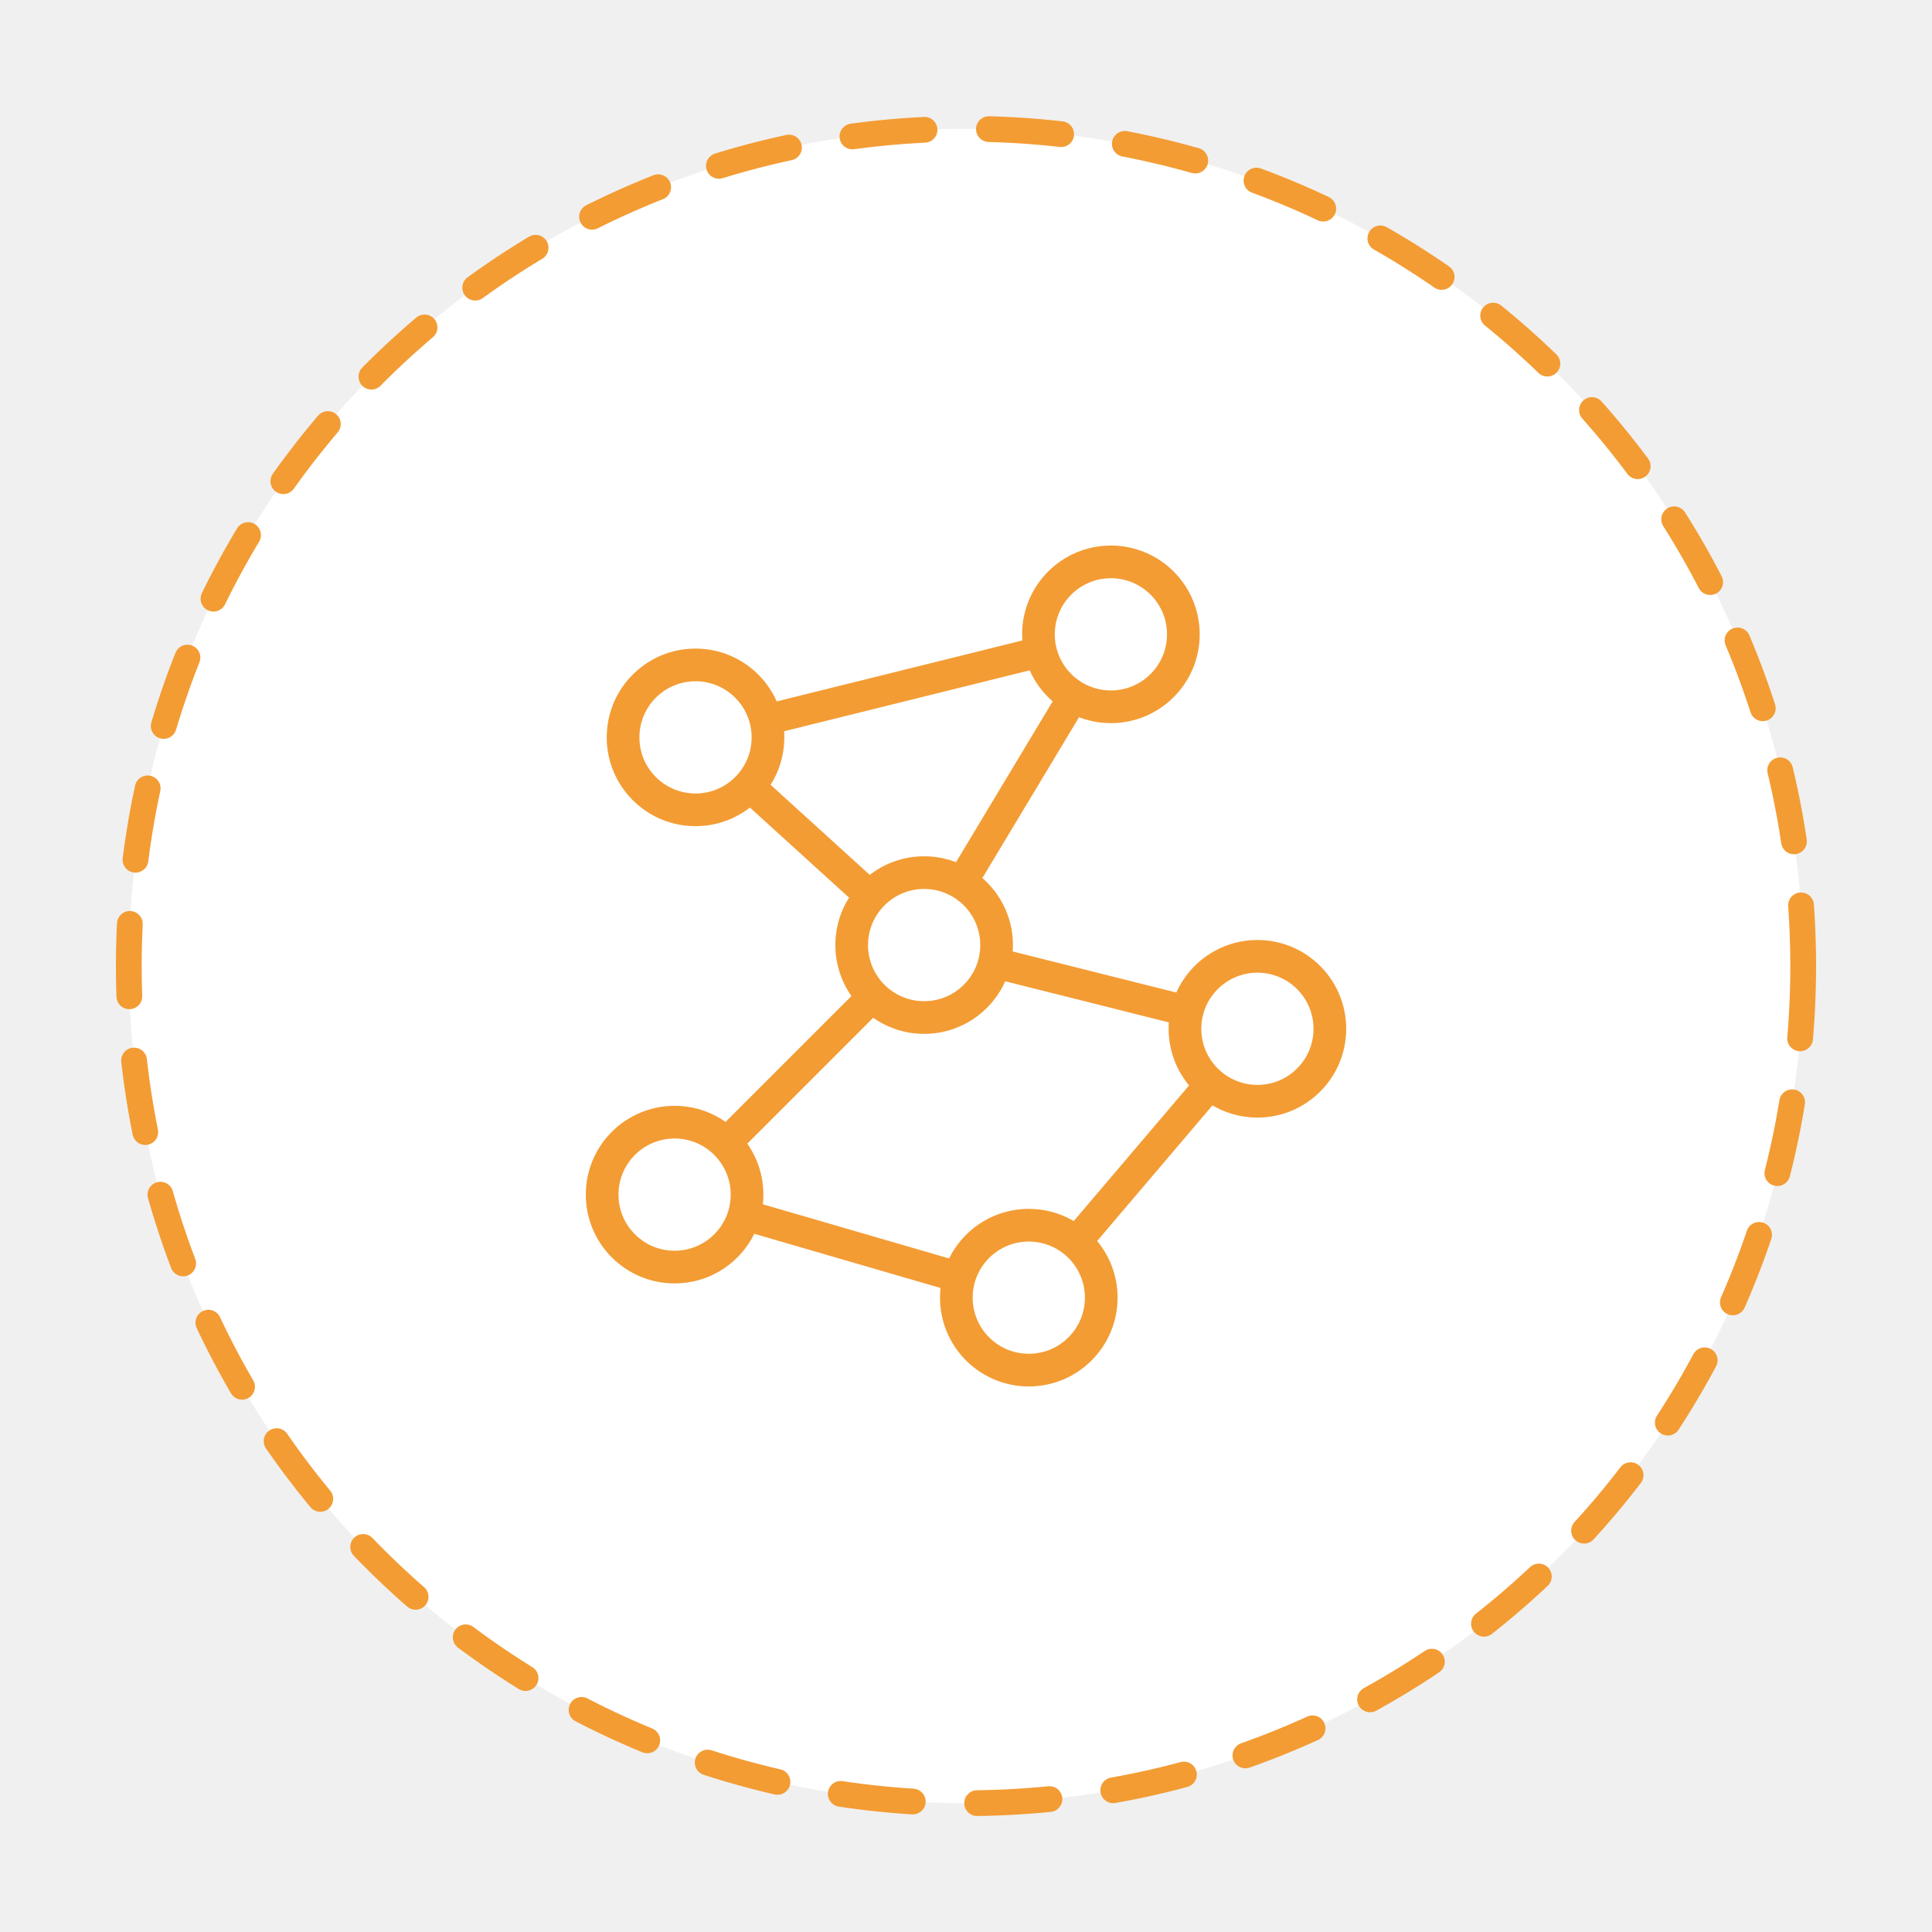
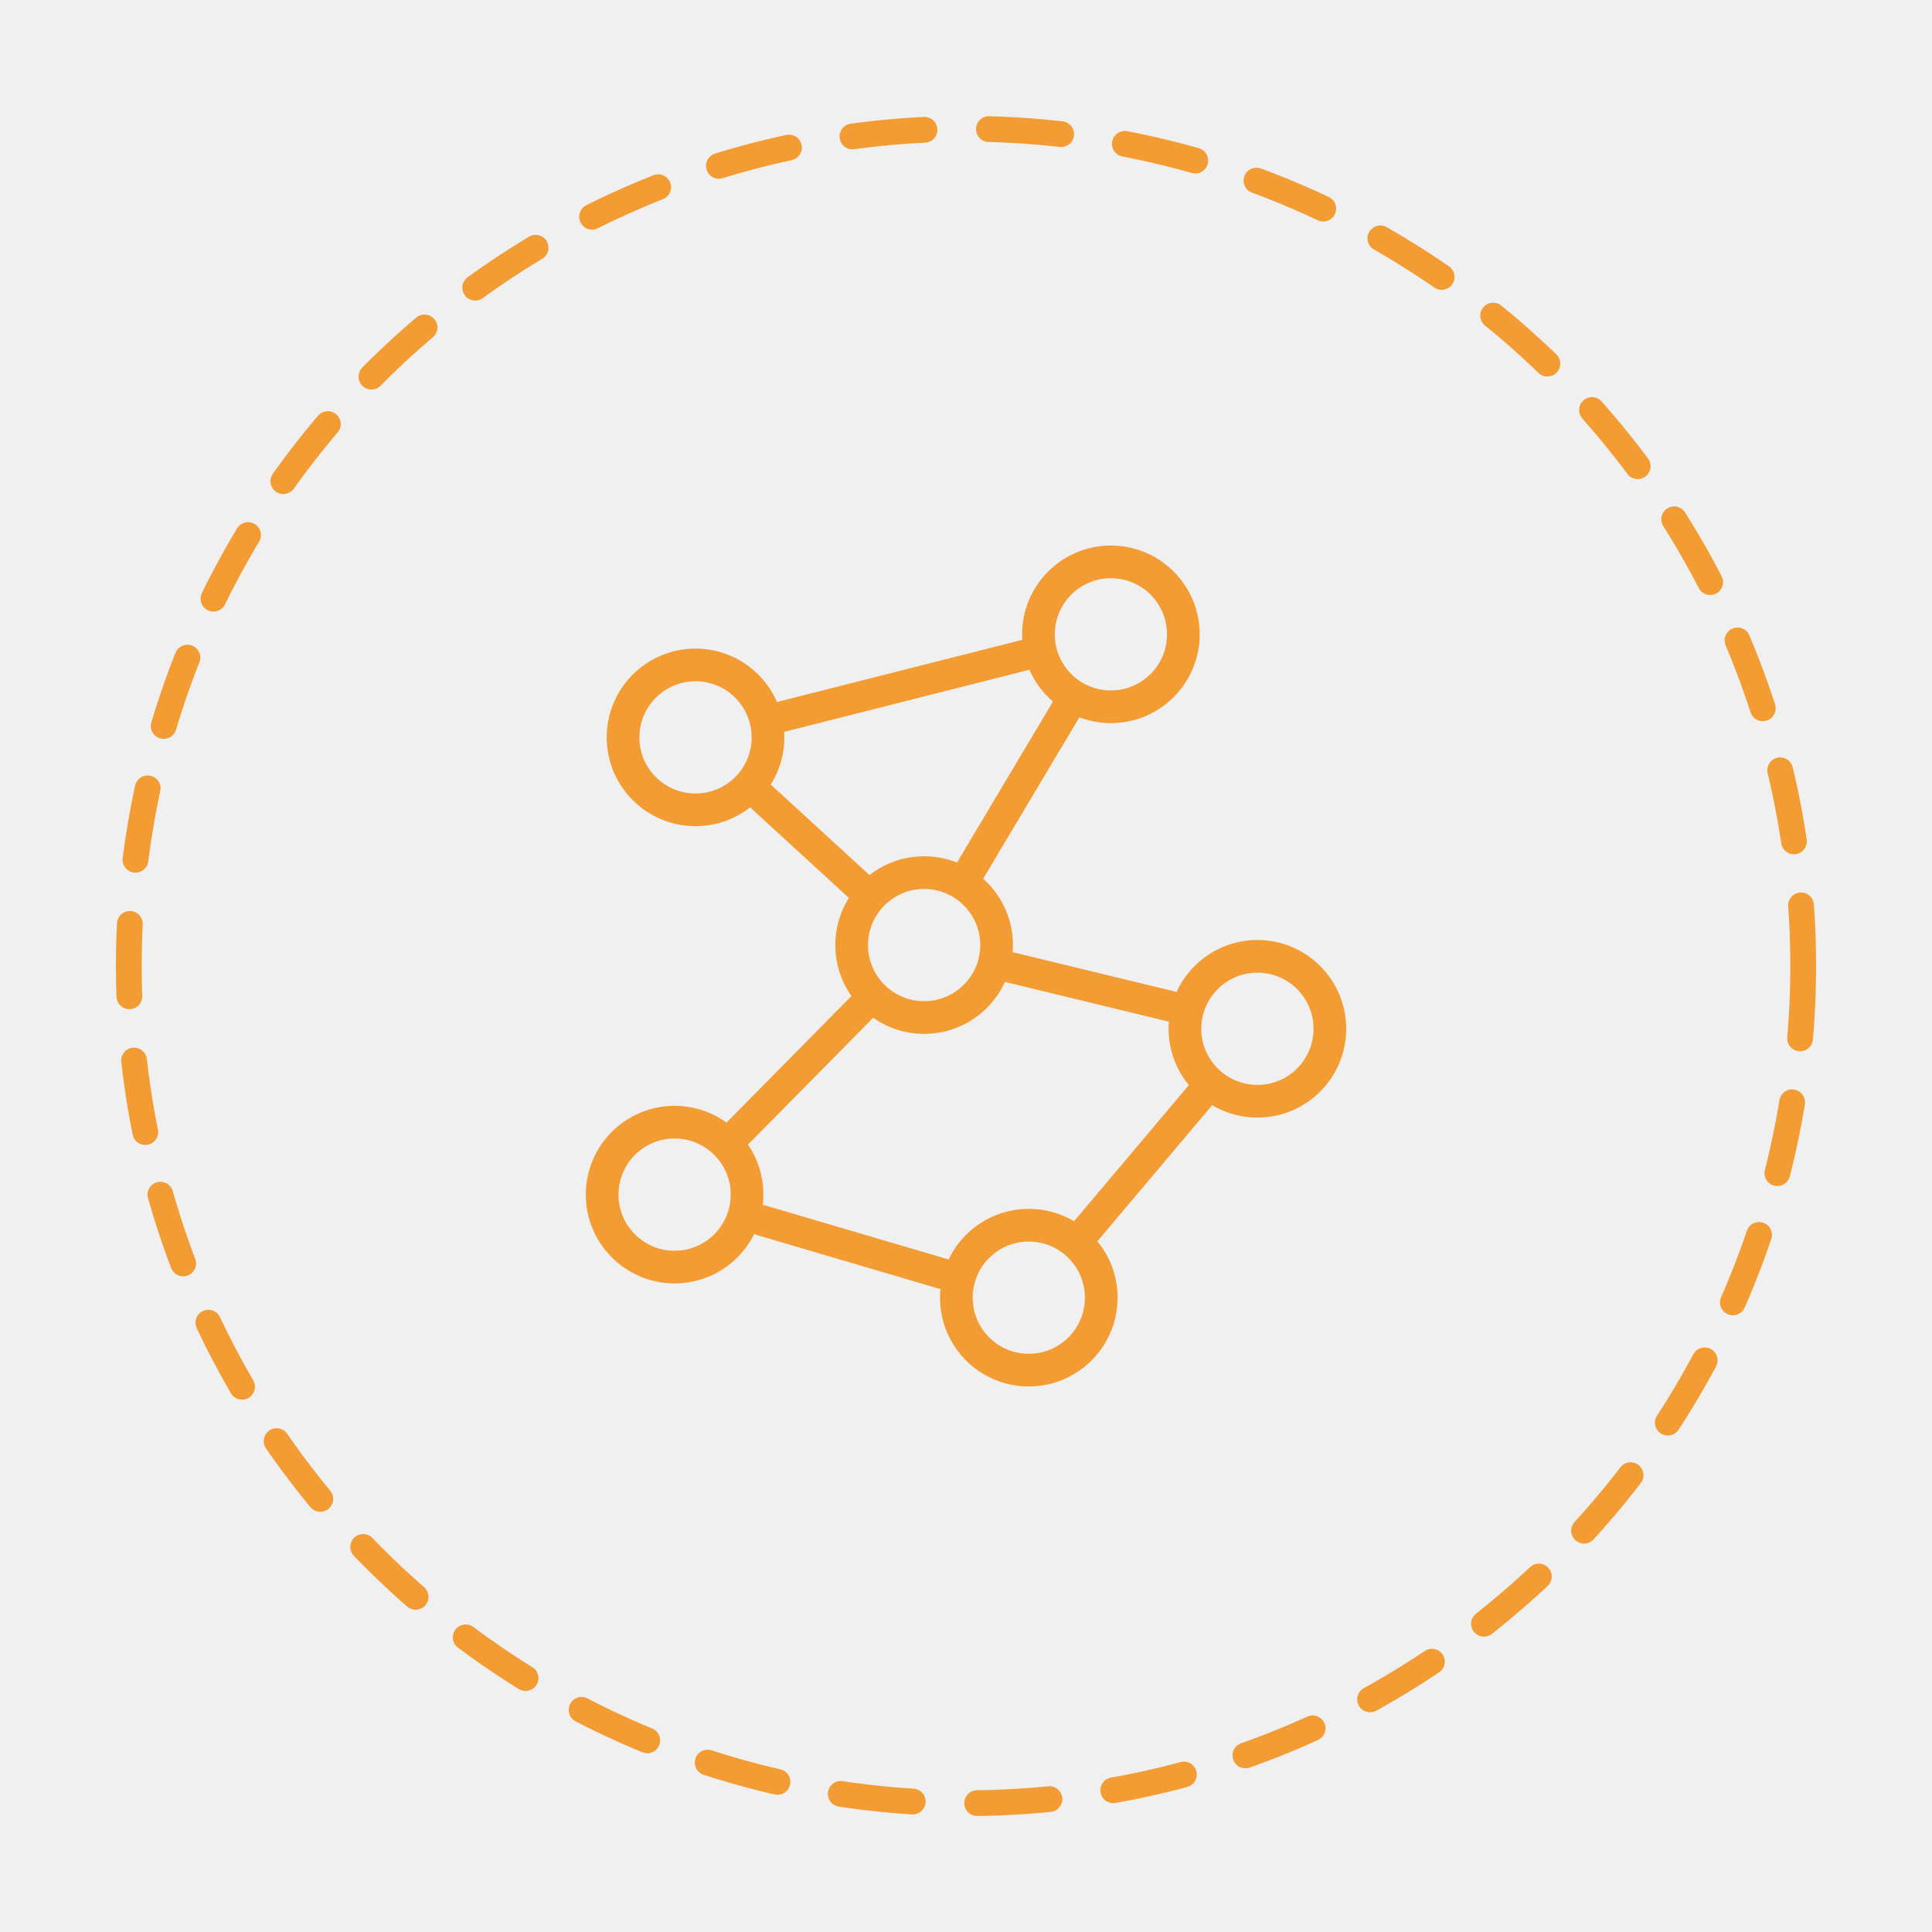
<svg xmlns="http://www.w3.org/2000/svg" width="120" height="120" viewBox="0 0 120 120">
  <g stroke-linecap="round" stroke-linejoin="round">
-     <circle cx="60.0" cy="60.0" r="52.0" fill="#ffffff" stroke="#f39c34" stroke-width="1.6" stroke-dasharray="4.5 4" />
-     <path d="M43.2 45.8L69.0 39.4M43.2 45.8L57.4 58.7M69.0 39.4L57.4 58.7M57.4 58.7L78.1 63.9M57.4 58.7L41.9 74.2M78.1 63.9L63.9 80.6M41.9 74.2L63.9 80.6" fill="none" stroke="#f39c34" stroke-width="1.91" />
-     <g fill="#ffffff" stroke="#f39c34" stroke-width="2.03">
+     <circle cx="60.0" cy="60.0" r="52.0" fill="none" stroke="#f39c34" stroke-width="1.6" stroke-dasharray="4.5 4" />
+     <path d="M48.6 44.5L63.6 40.7M47.3 49.5L53.3 55.0M66.2 44.1L60.3 54.0M62.8 60.1L72.7 62.5M53.5 62.6L45.9 70.3M74.5 68.1L67.5 76.4M47.3 75.8L58.5 79.1" fill="none" stroke="#f39c34" stroke-width="1.91" />
+     <g fill="none" stroke="#f39c34" stroke-width="2.03">
      <circle cx="43.2" cy="45.8" r="4.5" />
      <circle cx="69.0" cy="39.4" r="4.5" />
      <circle cx="57.4" cy="58.7" r="4.5" />
      <circle cx="78.1" cy="63.9" r="4.5" />
      <circle cx="41.9" cy="74.2" r="4.5" />
      <circle cx="63.9" cy="80.6" r="4.5" />
    </g>
  </g>
</svg>
